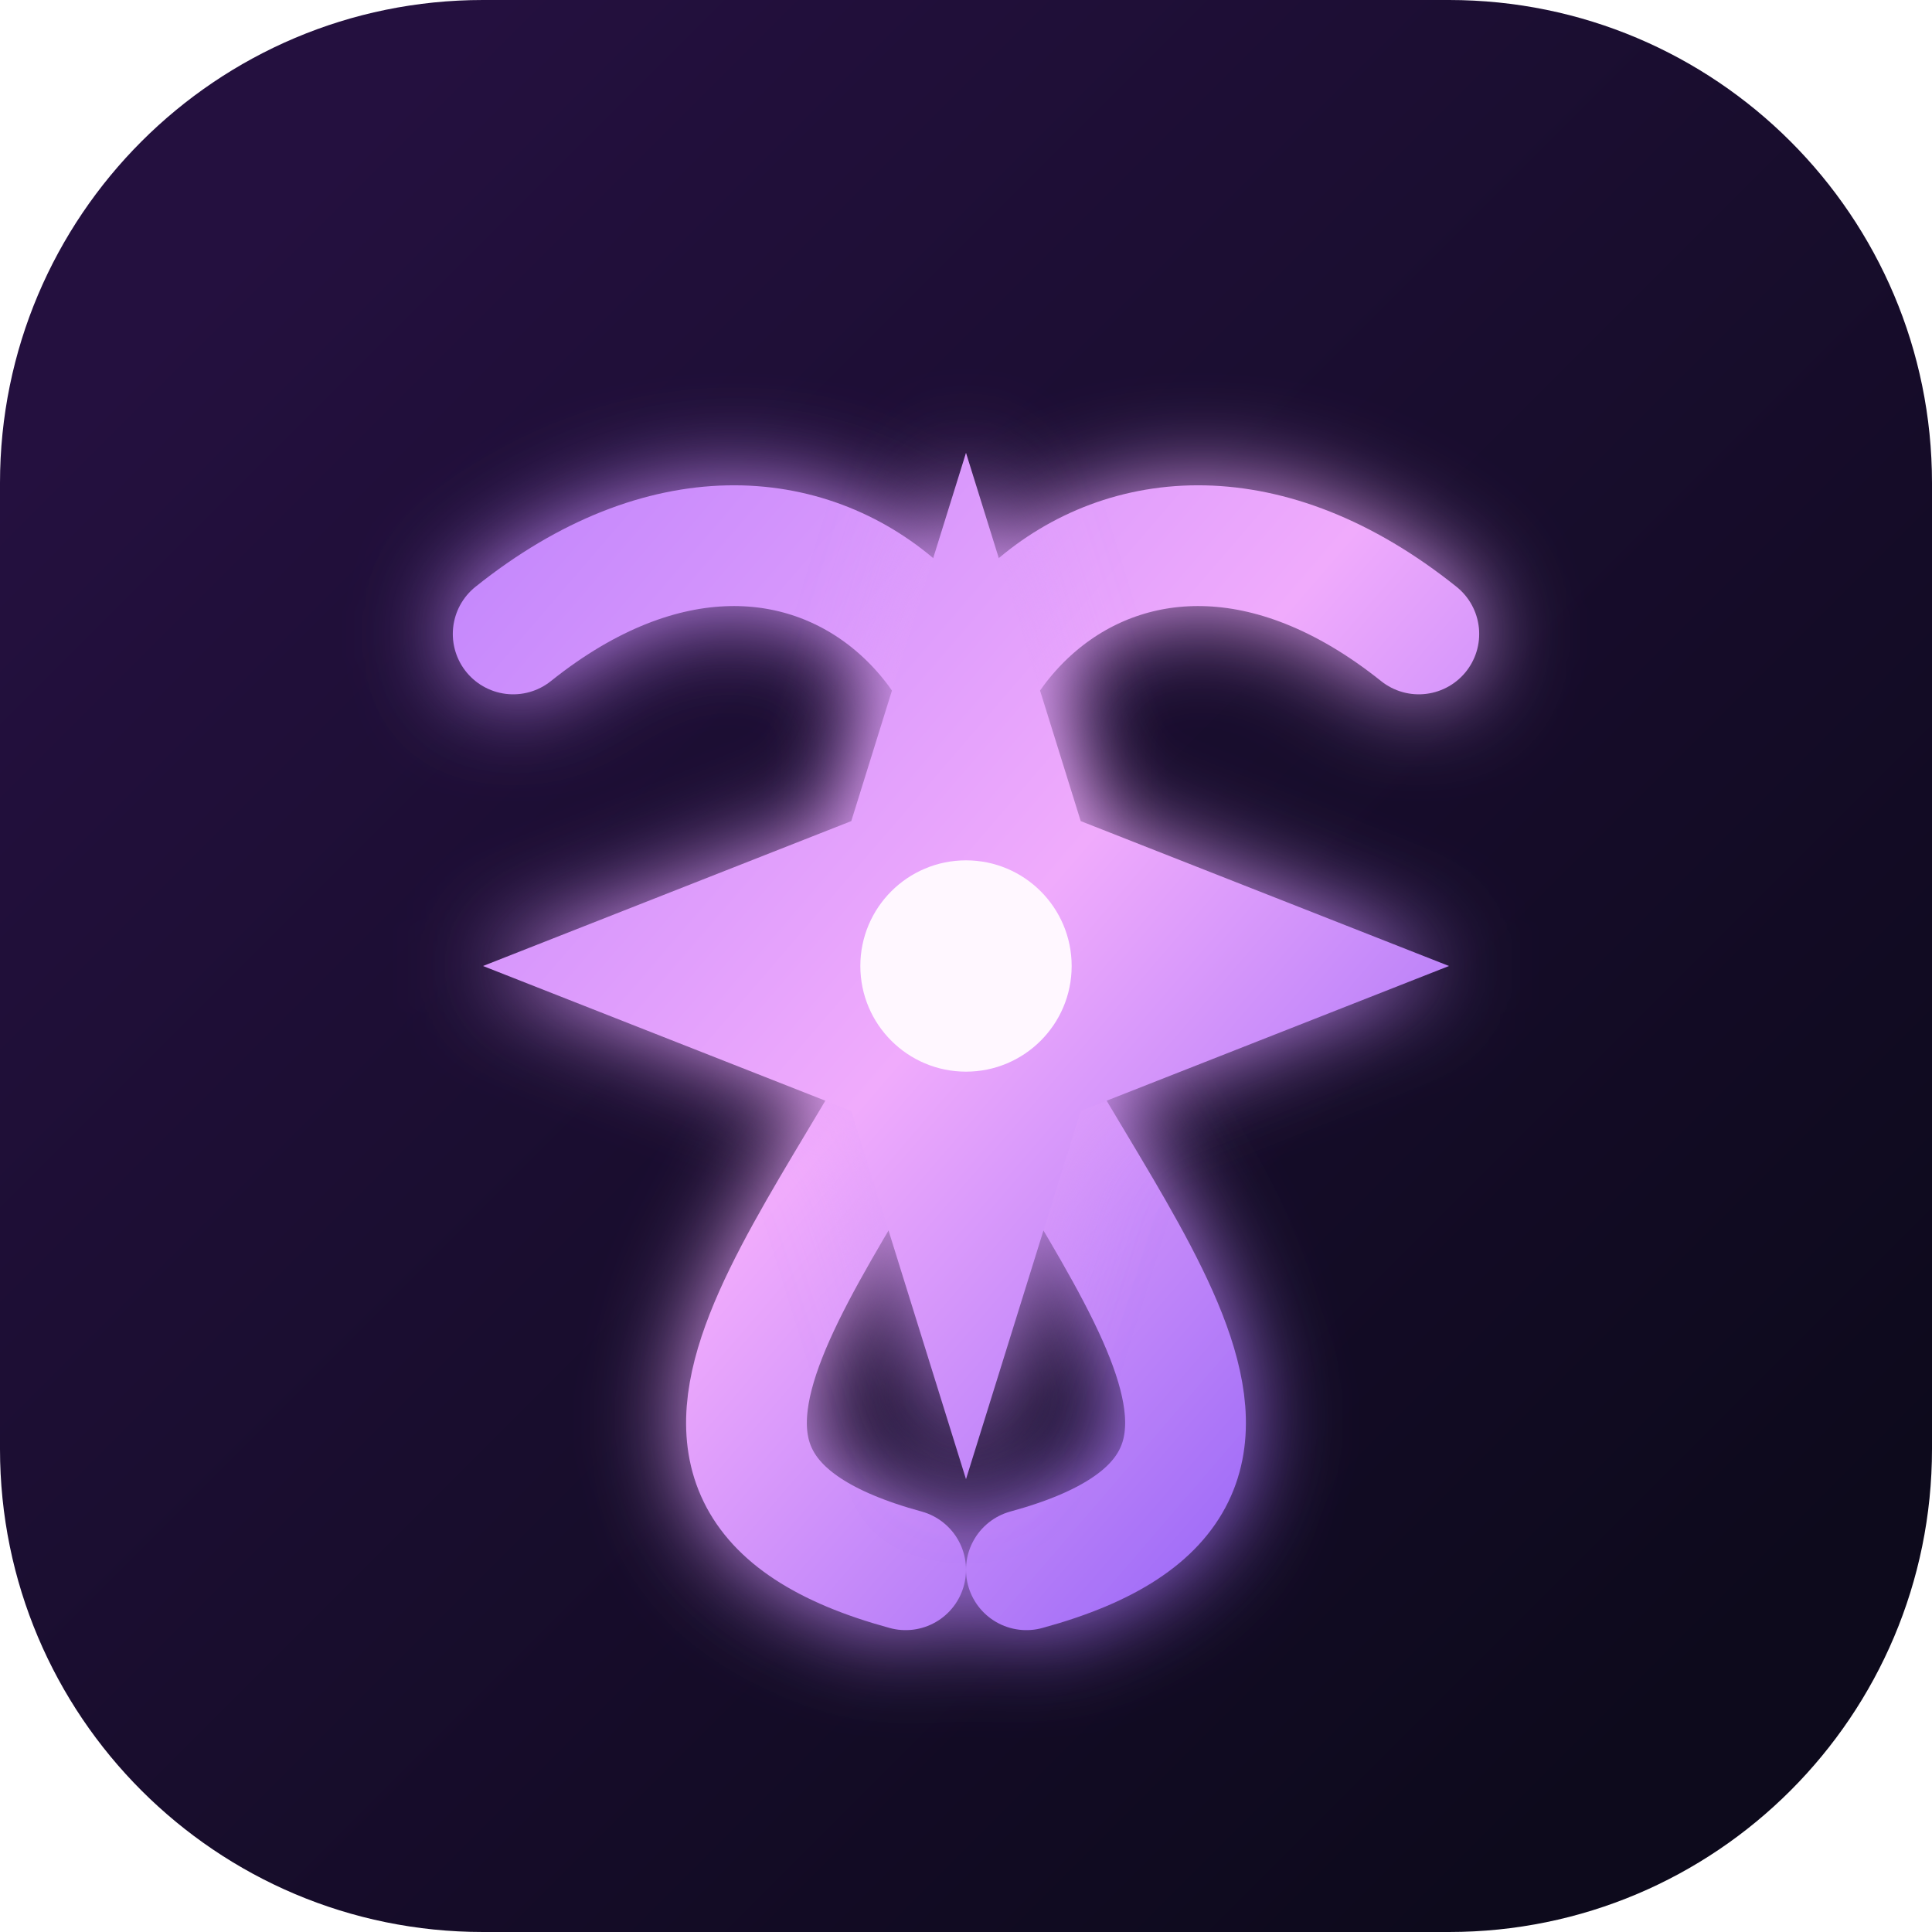
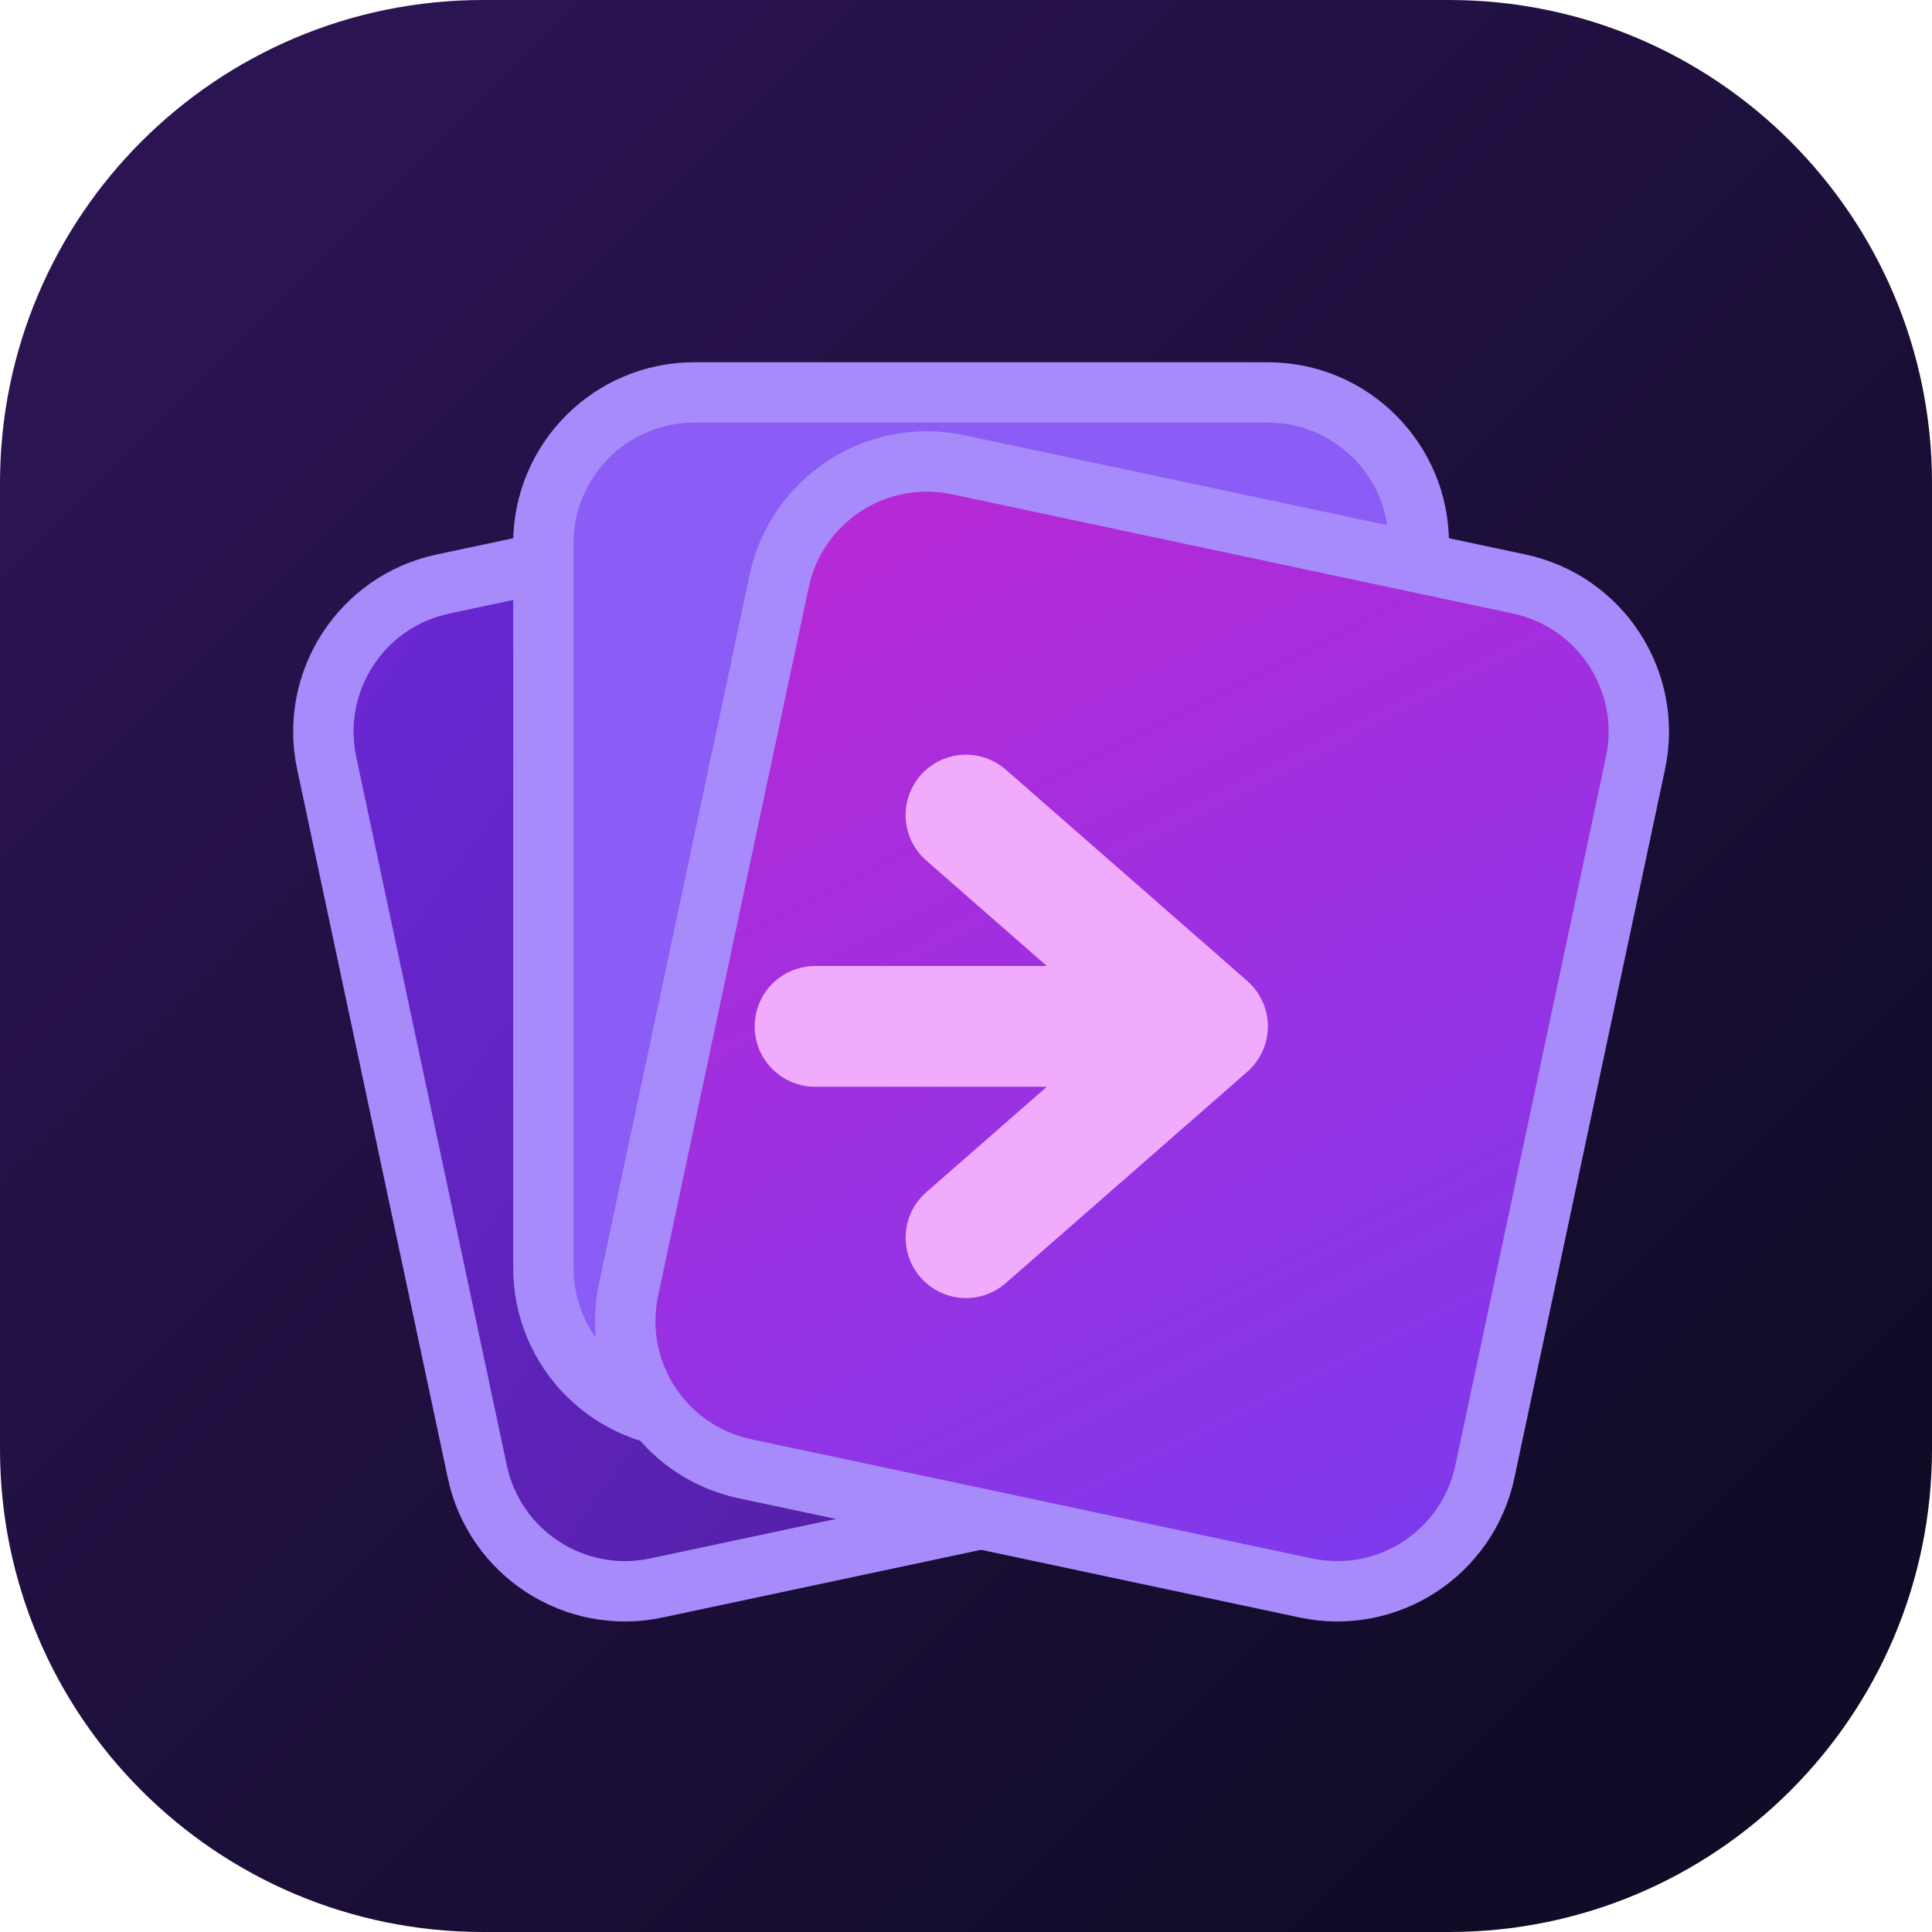
<svg xmlns="http://www.w3.org/2000/svg" viewBox="0 0 64 64">
  <defs>
    <linearGradient id="bg" x1="8" y1="8" x2="56" y2="56" gradientUnits="userSpaceOnUse">
-       <stop stop-color="#24103f" />
-       <stop offset="1" stop-color="#0d0a1c" />
+       <stop stop-color="#2b1452" />
+       <stop offset="1" stop-color="#100b26" />
    </linearGradient>
-     <linearGradient id="fusion" x1="14" y1="17" x2="50" y2="48" gradientUnits="userSpaceOnUse">
-       <stop stop-color="#c084fc" />
-       <stop offset=".5" stop-color="#f0abfc" />
-       <stop offset="1" stop-color="#8b5cf6" />
+     <linearGradient id="back" x1="13" y1="15" x2="45" y2="50" gradientUnits="userSpaceOnUse">
+       <stop stop-color="#6d28d9" />
+       <stop offset="1" stop-color="#4c1d95" />
    </linearGradient>
-     <filter id="glow" x="-40%" y="-40%" width="180%" height="180%">
-       <feGaussianBlur stdDeviation="1.6" result="blur" />
-       <feMerge>
-         <feMergeNode in="blur" />
-         <feMergeNode in="SourceGraphic" />
-       </feMerge>
-     </filter>
+     <linearGradient id="front" x1="22" y1="14" x2="51" y2="50" gradientUnits="userSpaceOnUse">
+       <stop stop-color="#c026d3" />
+       <stop offset="1" stop-color="#7c3aed" />
+     </linearGradient>
  </defs>
  <rect width="64" height="64" rx="16" fill="url(#bg)" />
-   <g fill="none" stroke="url(#fusion)" stroke-linecap="round" stroke-width="4" filter="url(#glow)">
-     <path d="M17 21c10-8 19 2 15 11s-13 17-2 20" />
-     <path d="M47 21c-10-8-19 2-15 11s13 17 2 20" />
+   <g stroke="#a78bfa" stroke-width="2">
+     <rect x="13" y="17" width="29" height="34" rx="5" fill="url(#back)" transform="rotate(-12 27.5 34)" />
+     <rect x="18" y="13" width="29" height="34" rx="5" fill="#8b5cf6" />
+     <rect x="23" y="17" width="29" height="34" rx="5" fill="url(#front)" transform="rotate(12 37.5 34)" />
  </g>
-   <path d="m32 15 3.8 12.2L48 32l-12.2 4.8L32 49l-3.8-12.2L16 32l12.2-4.8L32 15Z" fill="url(#fusion)" filter="url(#glow)" />
-   <circle cx="32" cy="32" r="3.5" fill="#fff7ff" />
+   <path d="m32 27 8 7-8 7M40 34H27" fill="none" stroke="#f0abfc" stroke-linecap="round" stroke-linejoin="round" stroke-width="4" />
</svg>
